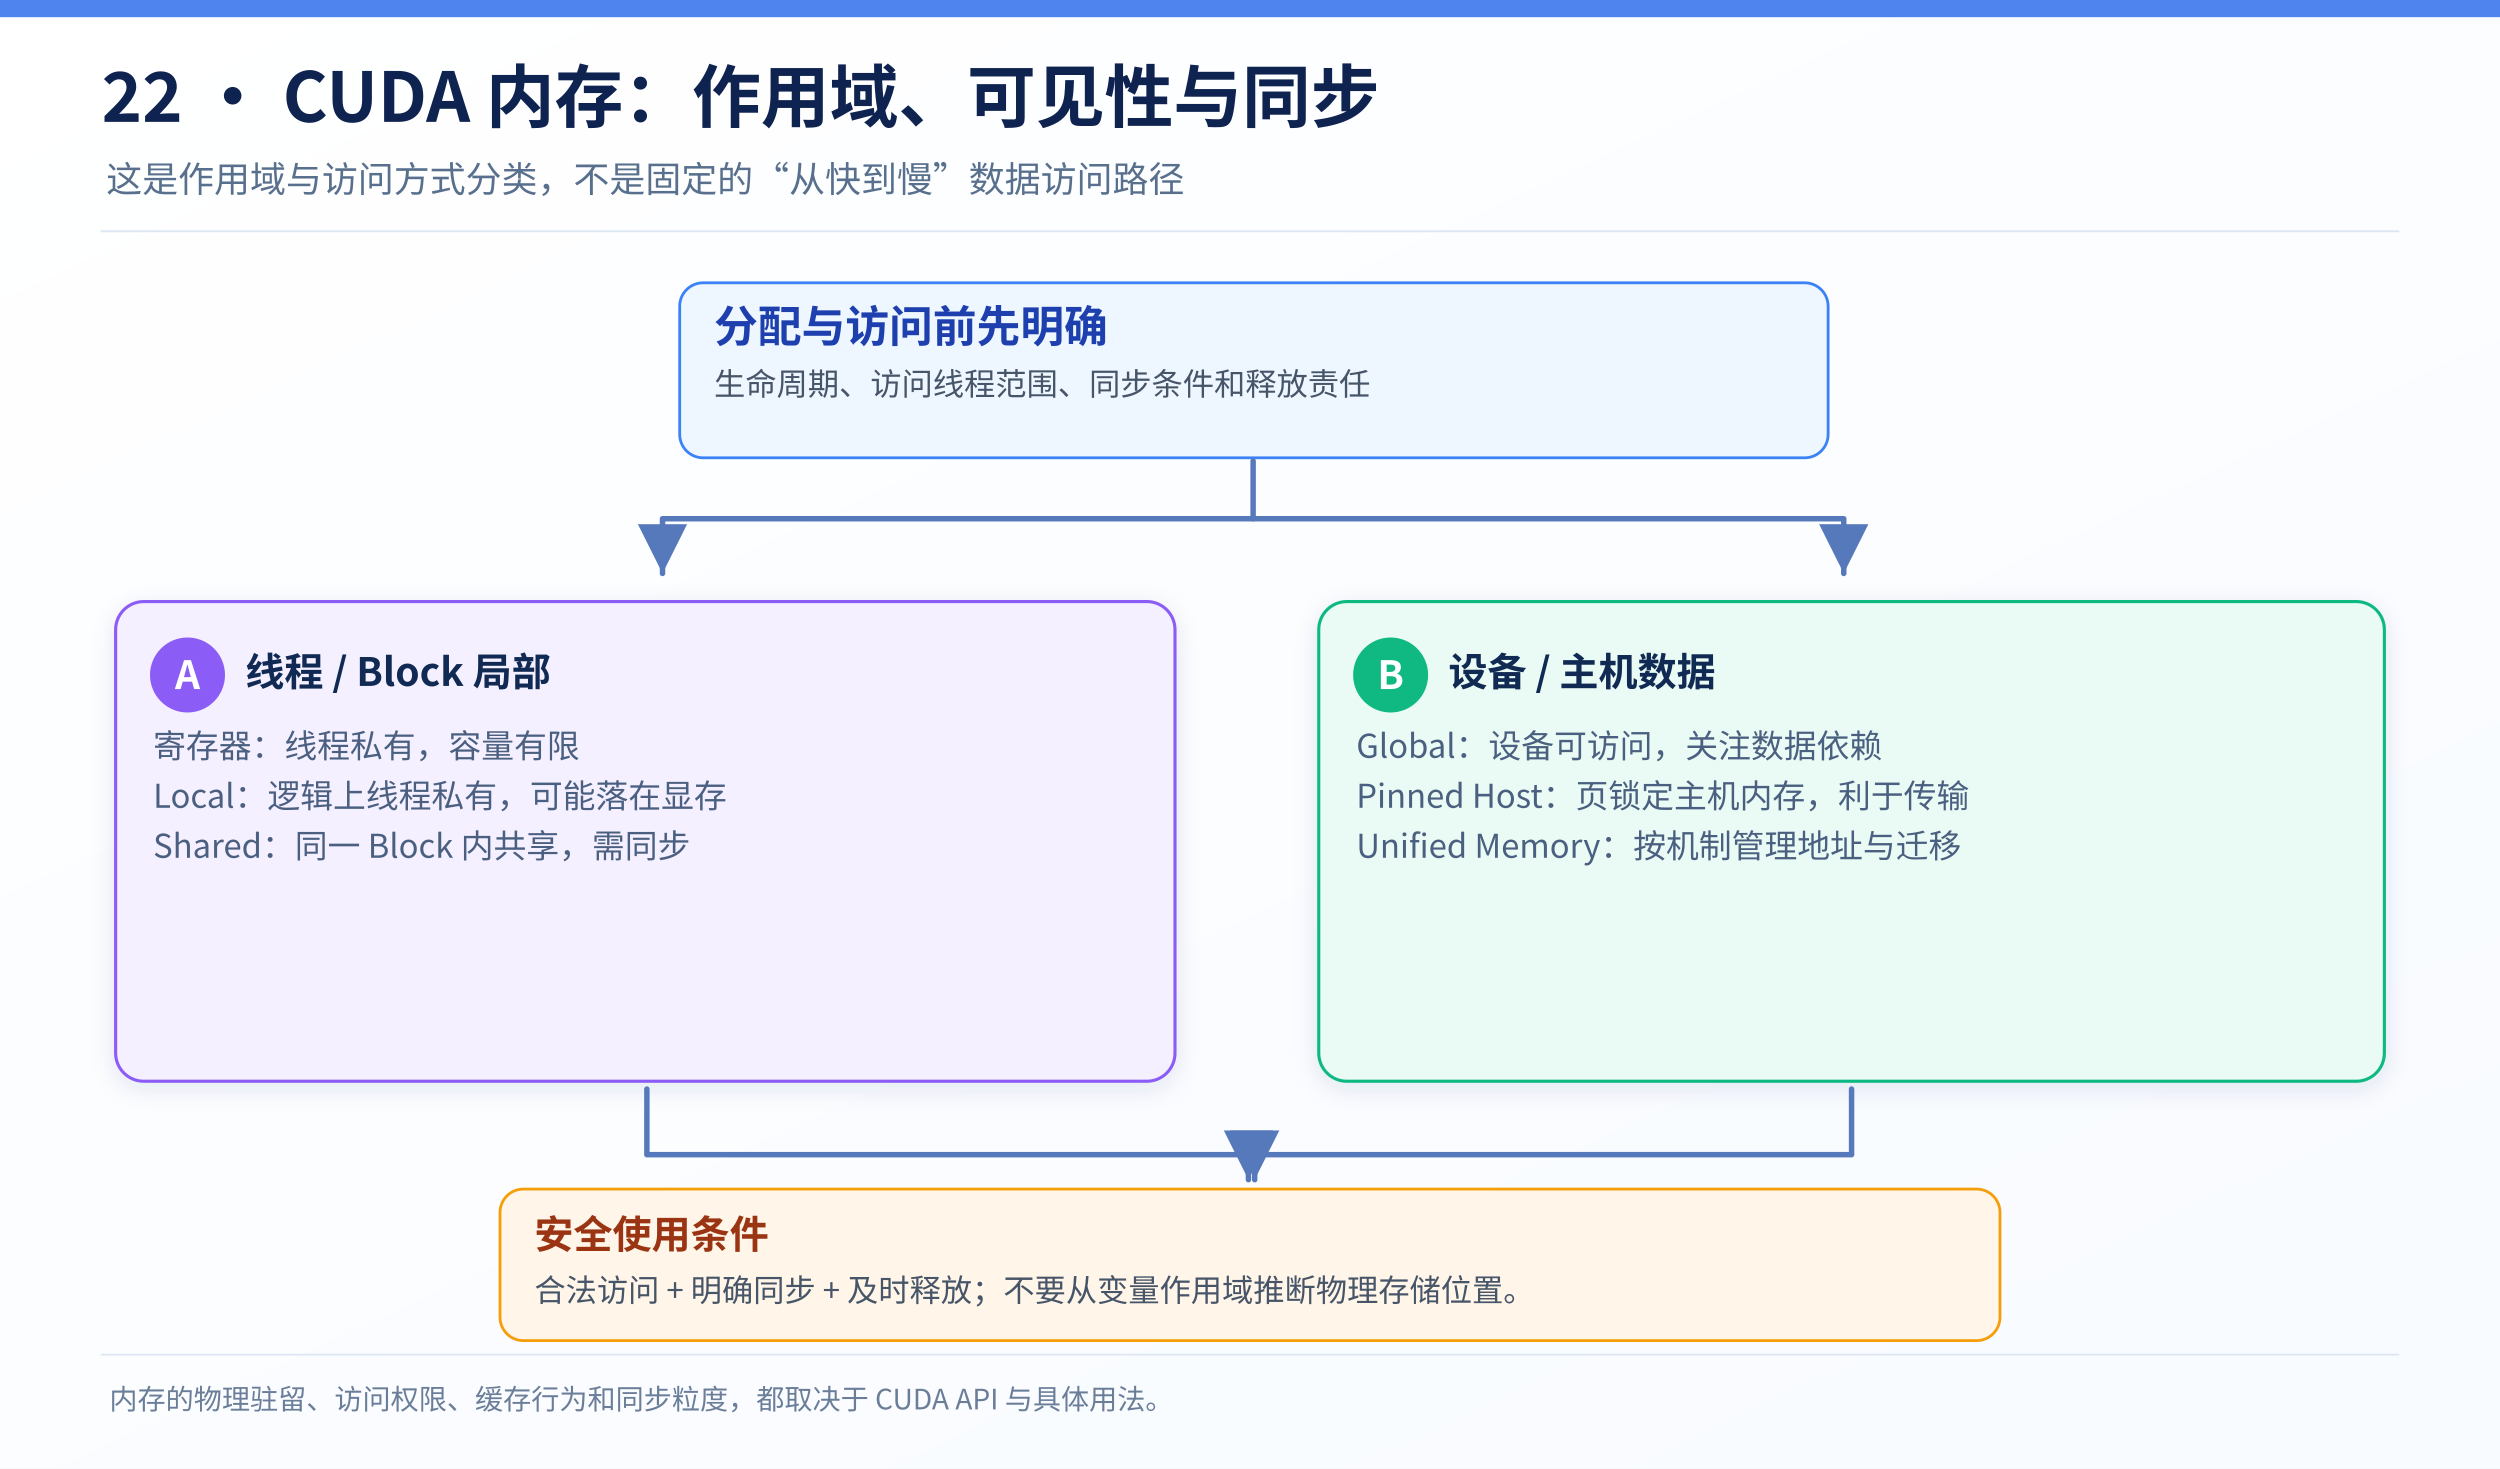
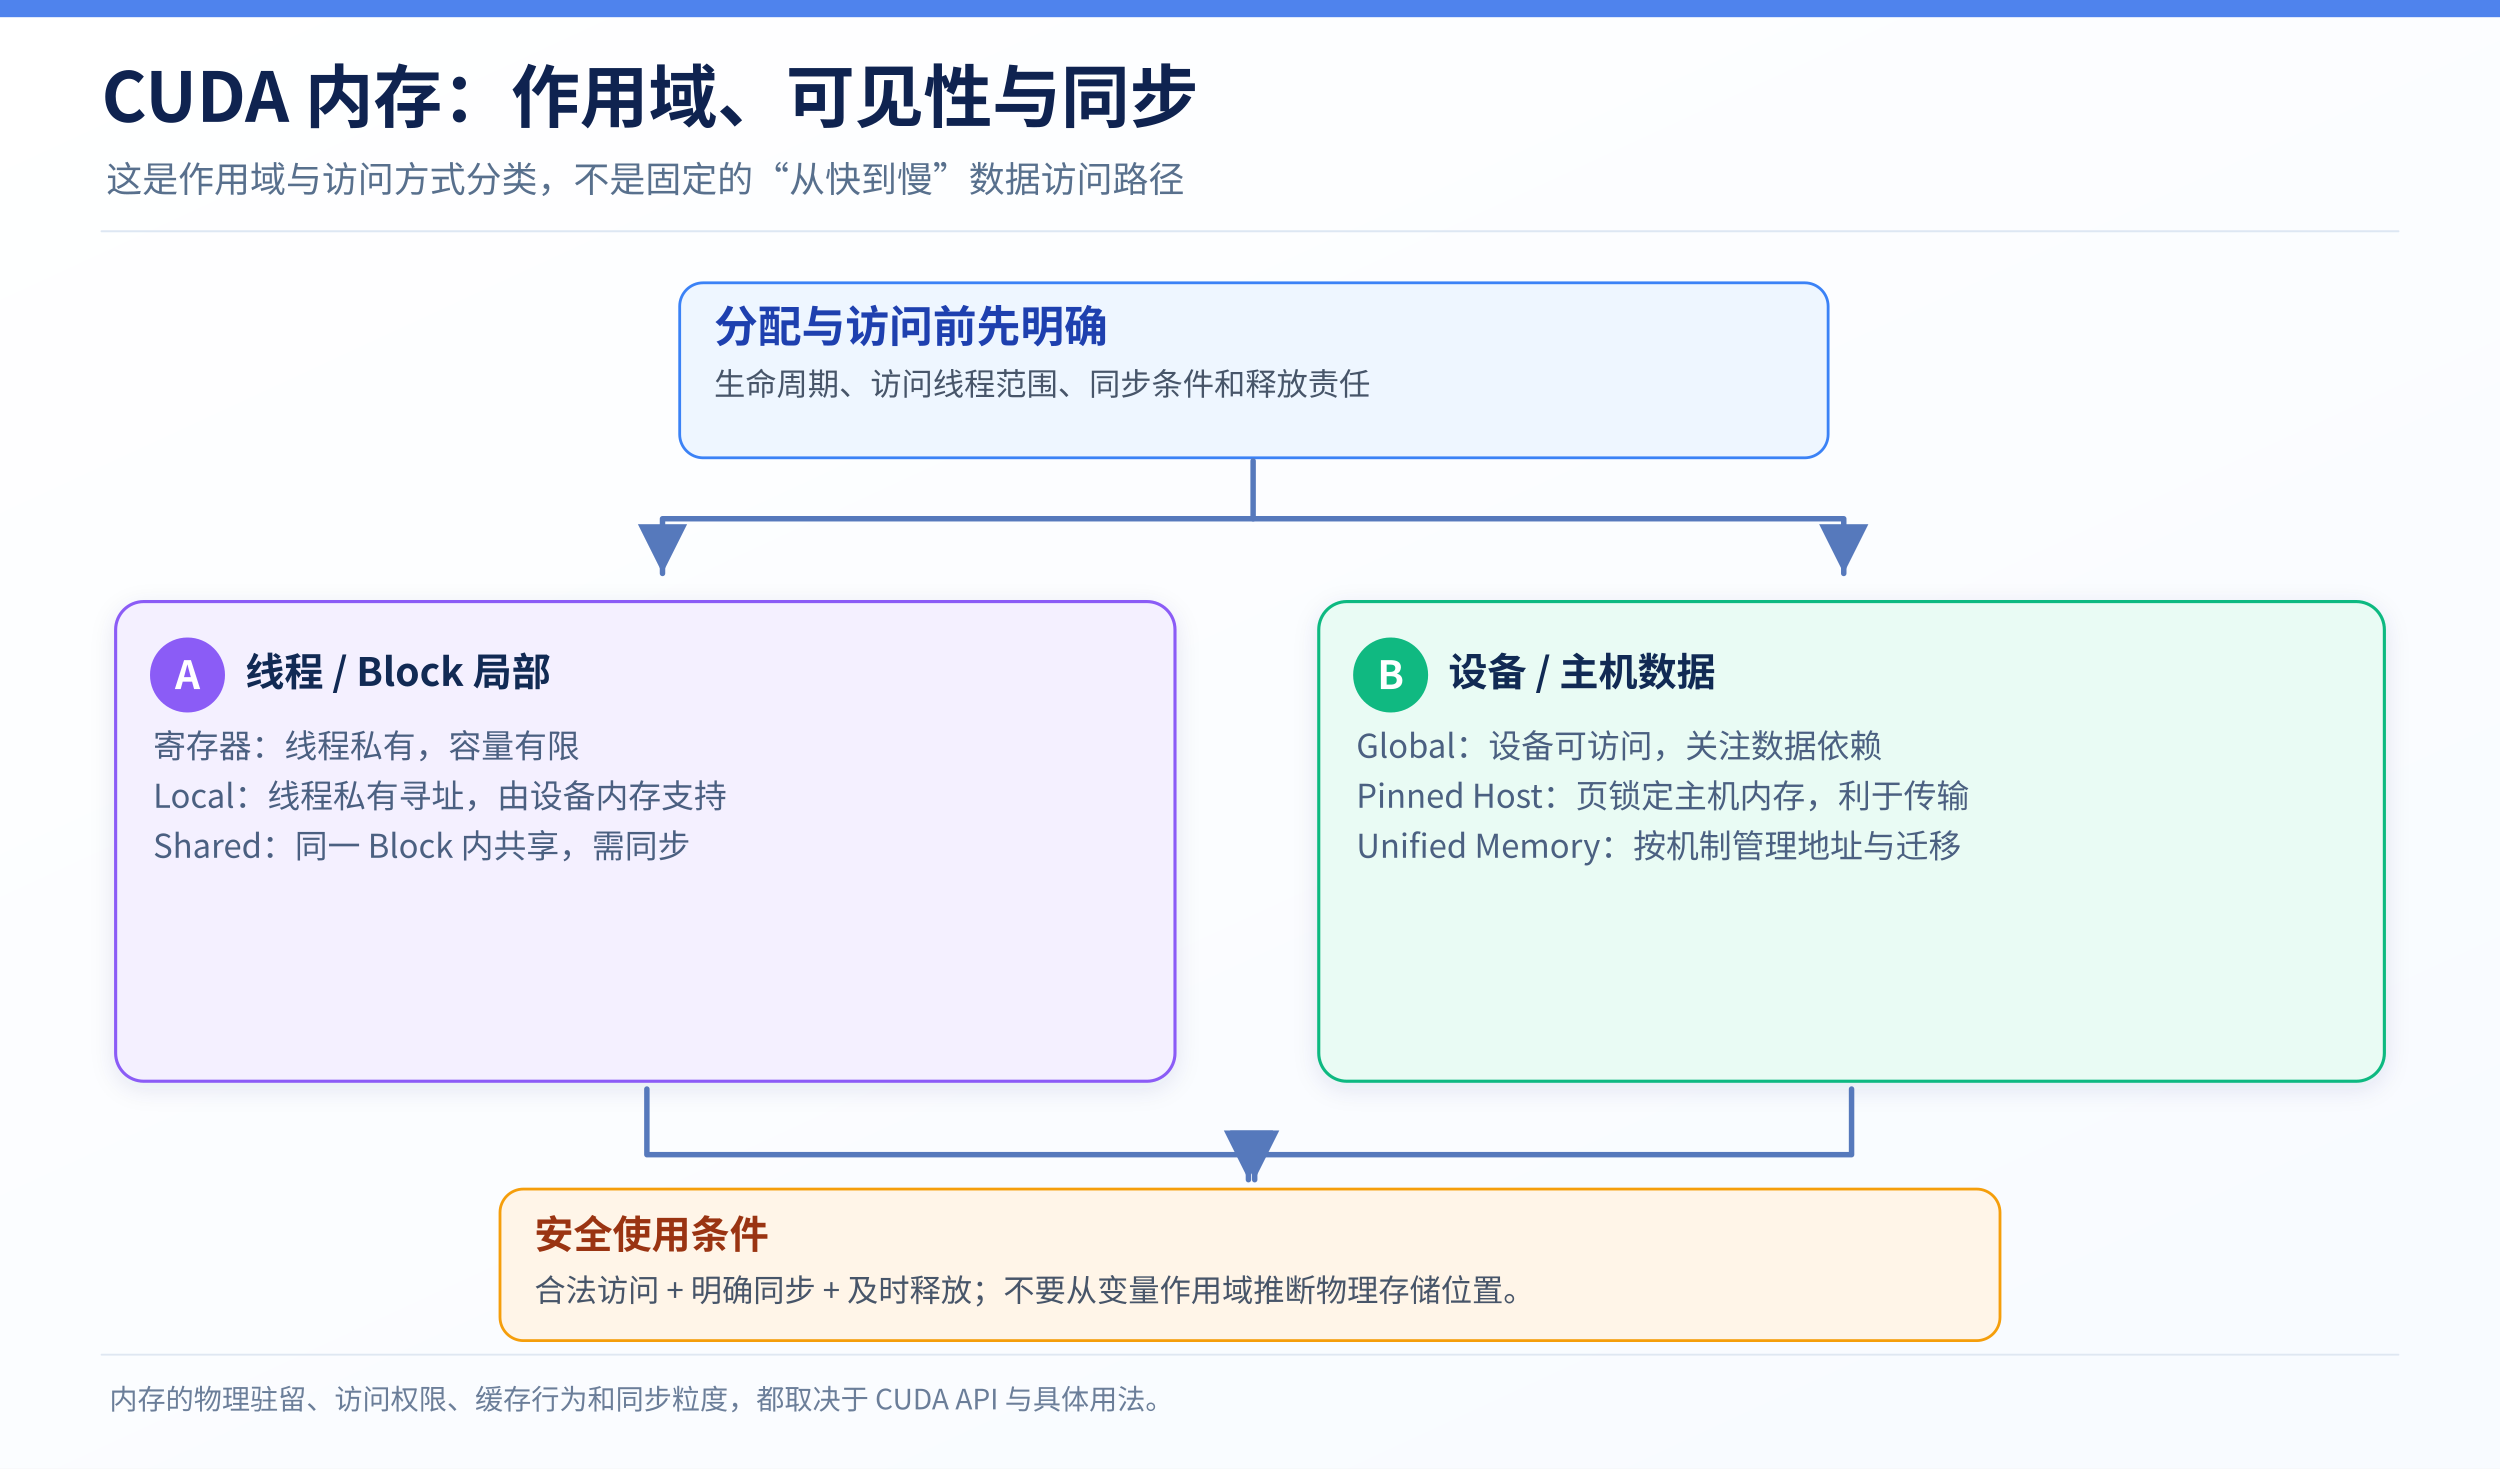
<svg xmlns="http://www.w3.org/2000/svg" width="1600" height="940" viewBox="0 0 1600 940">
  <defs>
    <linearGradient id="bg" x1="0" y1="0" x2="0.8" y2="1">
      <stop stop-color="#FFFFFF" />
      <stop offset="1" stop-color="#F8FBFF" />
    </linearGradient>
    <filter id="sh" x="-20%" y="-40%" width="150%" height="200%">
      <feDropShadow dx="0" dy="4" stdDeviation="8" flood-color="#153F75" flood-opacity=".10" />
    </filter>
    <marker id="arrow" markerWidth="10" markerHeight="9" refX="9" refY="4.5" orient="auto">
      <path d="M0 0 L9 4.5 L0 9 Z" fill="#5679BC" />
    </marker>
    <marker id="arrG" markerWidth="10" markerHeight="9" refX="9" refY="4.5" orient="auto">
      <path d="M0 0 L9 4.5 L0 9 Z" fill="#10B981" />
    </marker>
    <marker id="arrR" markerWidth="10" markerHeight="9" refX="9" refY="4.5" orient="auto">
      <path d="M0 0 L9 4.5 L0 9 Z" fill="#EF4444" />
    </marker>
  </defs>
  <rect x="0" y="0" width="1600" height="940" rx="0" fill="url(#bg)" />
  <rect x="0" y="0" width="1600" height="11" rx="0" fill="#4F83ED" />
-   <text x="65" y="78" font-family="Noto Sans CJK SC, sans-serif" font-size="44" font-weight="700" fill="#0F2350" text-anchor="start">22  ·  CUDA 内存：作用域、可见性与同步</text>
+   <text x="65" y="78" font-family="Noto Sans CJK SC, sans-serif" font-size="44" font-weight="700" fill="#0F2350" text-anchor="start">CUDA 内存：作用域、可见性与同步</text>
  <text x="68" y="123" font-family="Noto Sans CJK SC, sans-serif" font-size="23" font-weight="400" fill="#58708D" text-anchor="start">这是作用域与访问方式分类，不是固定的“从快到慢”数据访问路径</text>
  <path d="M65 148 L1535 148" fill="none" stroke="#DDE7F3" stroke-width="1.3" stroke-linecap="round" stroke-linejoin="round" />
  <rect x="435" y="181" width="735" height="112" rx="15" fill="#EEF6FF" stroke="#3B82F6" stroke-width="1.8" />
  <text x="457" y="219" font-family="Noto Sans CJK SC, sans-serif" font-size="28" font-weight="700" fill="#1E40AF" text-anchor="start">分配与访问前先明确</text>
  <text x="457" y="253" font-family="Noto Sans CJK SC, sans-serif" font-size="20" font-weight="400" fill="#475569" text-anchor="start">生命周期、访问线程范围、同步条件和释放责任</text>
  <path d="M802 295 V332 H424 V367" fill="none" stroke="#5679BC" stroke-width="3.5" stroke-linecap="round" stroke-linejoin="round" marker-end="url(#arrow)" />
  <path d="M802 332 H1180 V367" fill="none" stroke="#5679BC" stroke-width="3.5" stroke-linecap="round" stroke-linejoin="round" marker-end="url(#arrow)" />
  <rect x="74" y="385" width="678" height="307" rx="18" fill="#F4F0FF" stroke="#8B5CF6" stroke-width="2.0" filter="url(#sh)" />
  <circle cx="120" cy="432" r="24" fill="#8B5CF6" />
  <text x="120" y="441" font-family="Noto Sans CJK SC, sans-serif" font-size="25" font-weight="700" fill="#FFFFFF" text-anchor="middle">A</text>
  <text x="157" y="439" font-family="Noto Sans CJK SC, sans-serif" font-size="25" font-weight="700" fill="#112A54" text-anchor="start">线程 / Block 局部</text>
  <text x="98" y="485" font-family="Noto Sans CJK SC, sans-serif" font-size="21" font-weight="400" fill="#4B6081" text-anchor="start">寄存器：线程私有，容量有限</text>
-   <text x="98" y="517" font-family="Noto Sans CJK SC, sans-serif" font-size="21" font-weight="400" fill="#4B6081" text-anchor="start">Local：逻辑上线程私有，可能落在显存</text>
+   <text x="98" y="517" font-family="Noto Sans CJK SC, sans-serif" font-size="21" font-weight="400" fill="#4B6081" text-anchor="start">Local：线程私有寻址，由设备内存支持</text>
  <text x="98" y="549" font-family="Noto Sans CJK SC, sans-serif" font-size="21" font-weight="400" fill="#4B6081" text-anchor="start">Shared：同一 Block 内共享，需同步</text>
  <rect x="844" y="385" width="682" height="307" rx="18" fill="#E9FBF4" stroke="#10B981" stroke-width="2.0" filter="url(#sh)" />
  <circle cx="890" cy="432" r="24" fill="#10B981" />
  <text x="890" y="441" font-family="Noto Sans CJK SC, sans-serif" font-size="25" font-weight="700" fill="#FFFFFF" text-anchor="middle">B</text>
  <text x="927" y="439" font-family="Noto Sans CJK SC, sans-serif" font-size="25" font-weight="700" fill="#112A54" text-anchor="start">设备 / 主机数据</text>
  <text x="868" y="485" font-family="Noto Sans CJK SC, sans-serif" font-size="21" font-weight="400" fill="#4B6081" text-anchor="start">Global：设备可访问，关注数据依赖</text>
  <text x="868" y="517" font-family="Noto Sans CJK SC, sans-serif" font-size="21" font-weight="400" fill="#4B6081" text-anchor="start">Pinned Host：页锁定主机内存，利于传输</text>
  <text x="868" y="549" font-family="Noto Sans CJK SC, sans-serif" font-size="21" font-weight="400" fill="#4B6081" text-anchor="start">Unified Memory：按机制管理地址与迁移</text>
  <path d="M414 697 V739 H799 V755" fill="none" stroke="#5679BC" stroke-width="3.5" stroke-linecap="round" stroke-linejoin="round" marker-end="url(#arrow)" />
  <path d="M1185 697 V739 H803 V755" fill="none" stroke="#5679BC" stroke-width="3.5" stroke-linecap="round" stroke-linejoin="round" marker-end="url(#arrow)" />
  <rect x="320" y="761" width="960" height="97" rx="15" fill="#FFF5E8" stroke="#F59E0B" stroke-width="1.8" />
  <text x="342" y="799" font-family="Noto Sans CJK SC, sans-serif" font-size="25" font-weight="700" fill="#9A3412" text-anchor="start">安全使用条件</text>
  <text x="342" y="833" font-family="Noto Sans CJK SC, sans-serif" font-size="20" font-weight="400" fill="#475569" text-anchor="start">合法访问 + 明确同步 + 及时释放；不要从变量作用域推断物理存储位置。</text>
  <path d="M65 867 L1535 867" fill="none" stroke="#DFE7F2" stroke-width="1.2" stroke-linecap="round" stroke-linejoin="round" />
  <text x="70" y="902" font-family="Noto Sans CJK SC, sans-serif" font-size="18" font-weight="400" fill="#6B7E99" text-anchor="start">内存的物理驻留、访问权限、缓存行为和同步粒度，都取决于 CUDA API 与具体用法。</text>
</svg>
